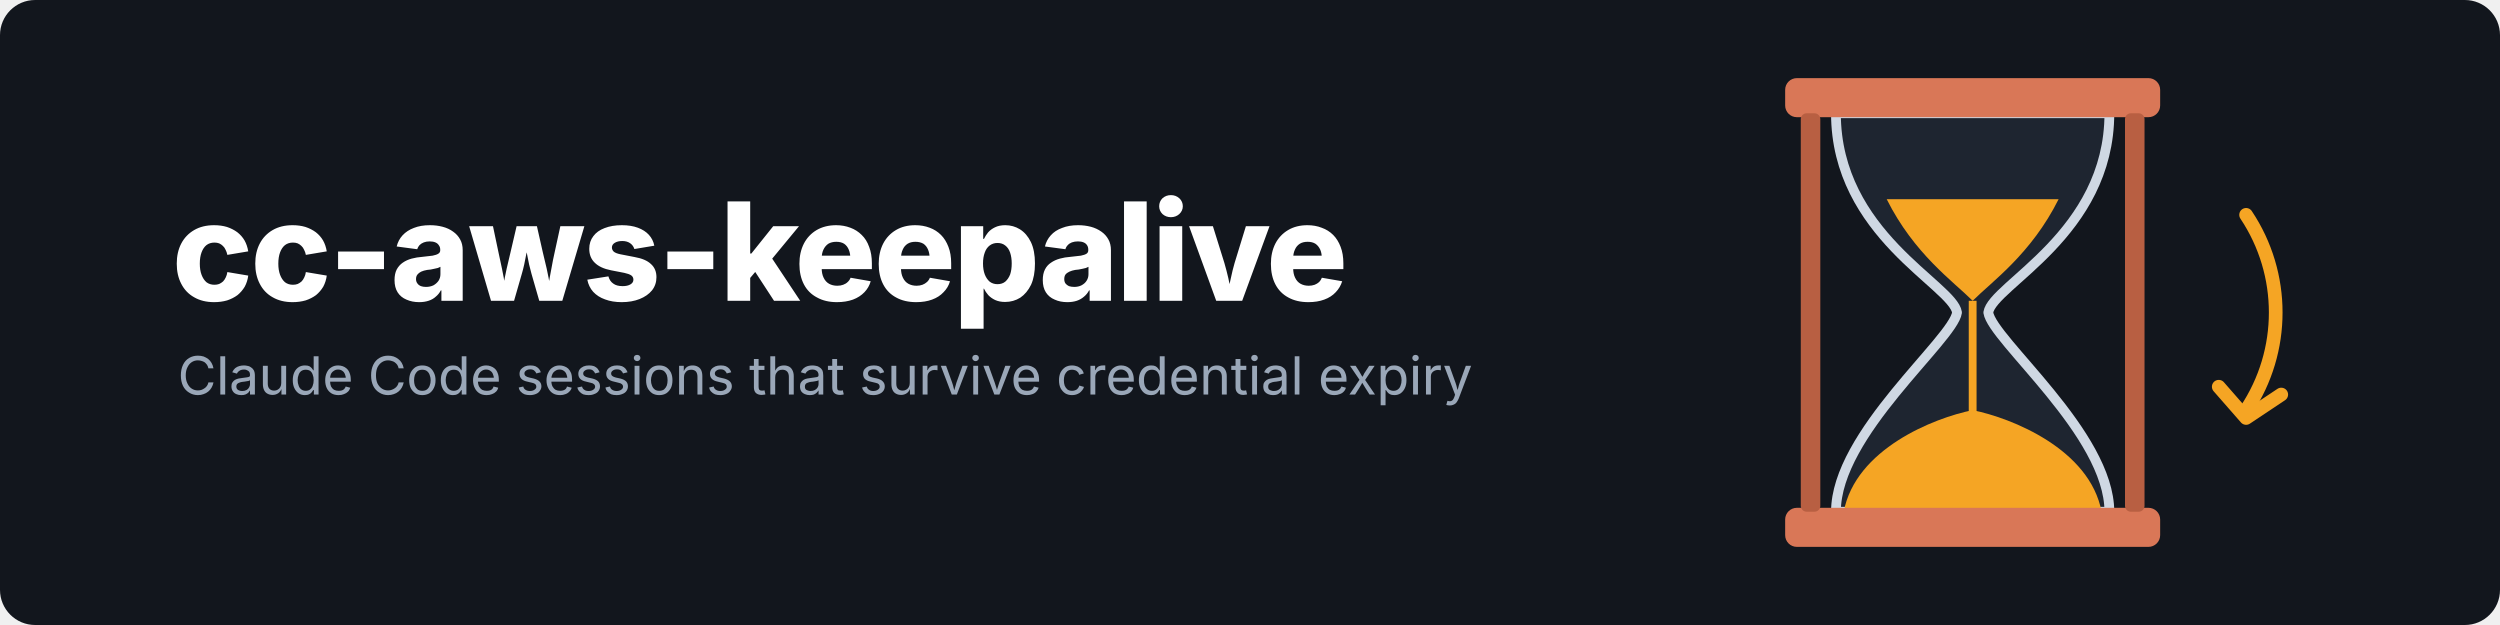
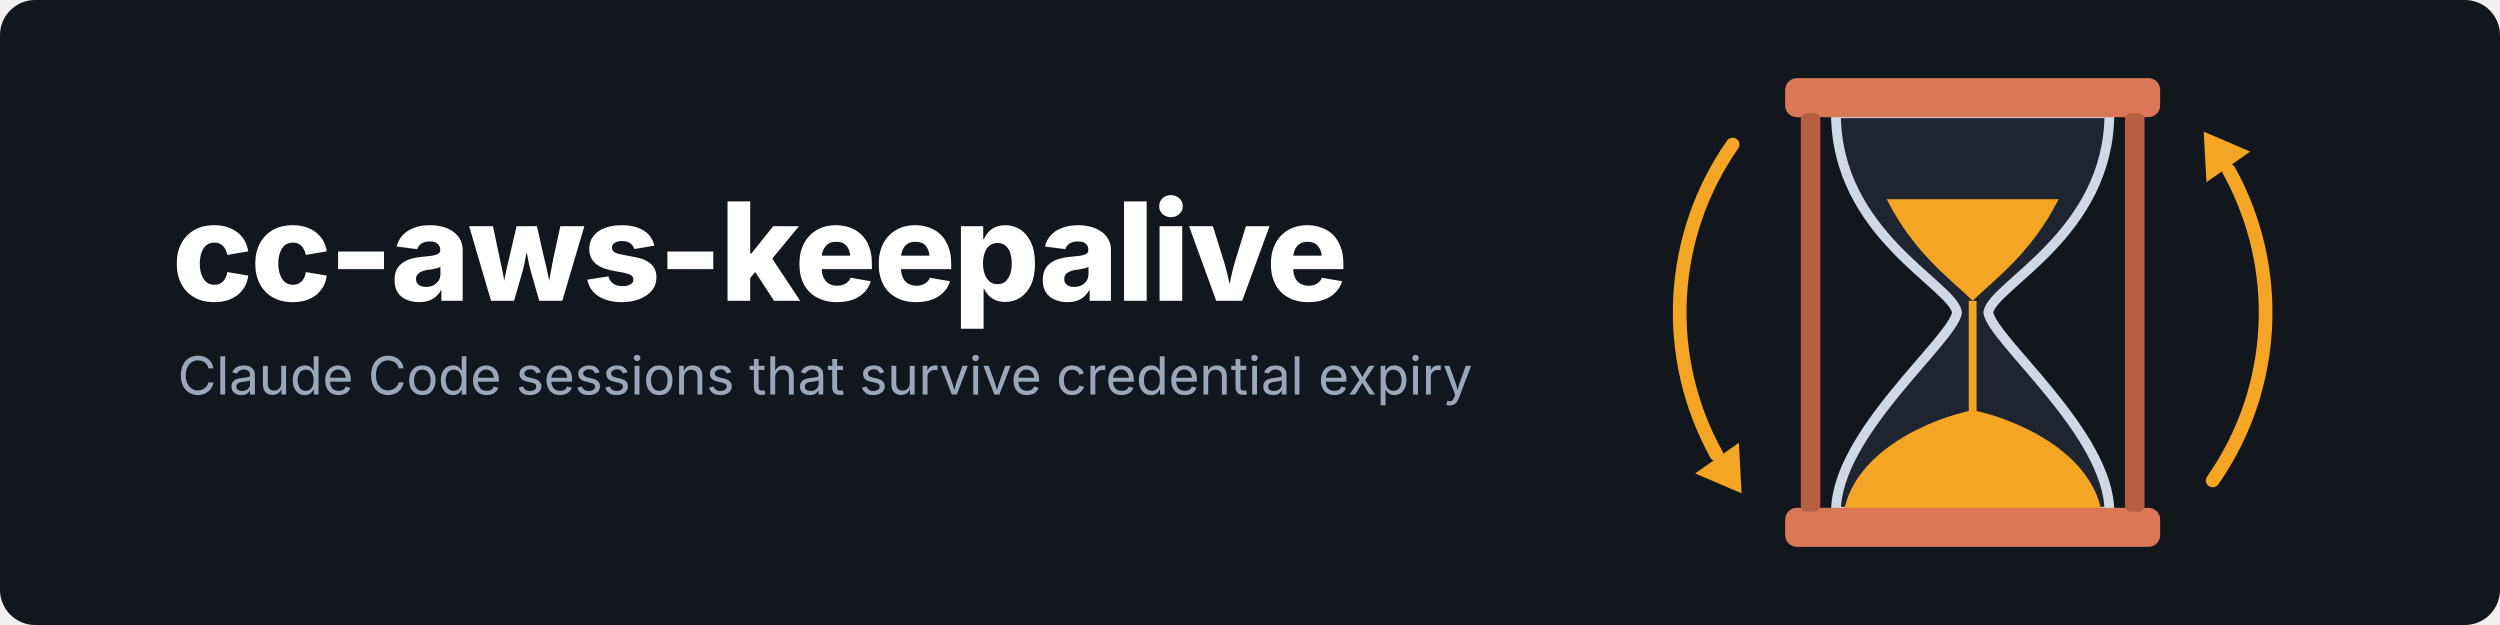
<svg xmlns="http://www.w3.org/2000/svg" viewBox="0 0 1280 320" width="1280" height="320" role="img" aria-label="cc-aws-keepalive">
  <defs>
    <clipPath id="c">
      <rect width="1280" height="320" rx="18" />
    </clipPath>
  </defs>
  <g clip-path="url(#c)">
    <rect width="1280" height="320" fill="#12161d" />
    <path d="M940 58C940 120.0 1000 146.0 1002 160.0C1000 174.0 940 222 940 262H1080C1080 222 1020 174.0 1018 160.0C1020 146.0 1080 120.0 1080 58Z" fill="#1e2530" stroke="#cfd8e3" stroke-width="5" stroke-linejoin="round" />
    <path d="M966 102.0C980 130.0 1000 144.0 1010 154.0C1020 144.0 1040 130.0 1054 102.0Z" fill="#f5a524" />
    <rect x="1008" y="154.0" width="4" height="72.0" fill="#f5a524" />
    <path d="M944 262C950 230 990 214 1010 210C1030 214 1070 230 1076 262Z" fill="#f5a524" />
    <rect x="914" y="40" width="192" height="20" rx="6" fill="#d97757" />
    <rect x="914" y="260" width="192" height="20" rx="6" fill="#d97757" />
    <rect x="922" y="58" width="10" height="204" rx="3" fill="#b85f42" />
    <rect x="1088" y="58" width="10" height="204" rx="3" fill="#b85f42" />
-     <path d="M1150 110A90 90 0 0 1 1150 210" fill="none" stroke="#f5a524" stroke-width="7" stroke-linecap="round" />
-     <path d="M1136 198L1150 214L1168 202" fill="none" stroke="#f5a524" stroke-width="7" stroke-linecap="round" stroke-linejoin="round" />
+     <path d="M1132.9 246.0A150 150 0 0 0 1141.2 87.3" fill="none" stroke="#f5a524" stroke-width="7" stroke-linecap="round" />
+     <path d="M1128.3 67.4L1152.1 77.6L1129.7 93.3Z" fill="#f5a524" />
+     <path d="M887.1 74.0A150 150 0 0 0 878.8 232.7" fill="none" stroke="#f5a524" stroke-width="7" stroke-linecap="round" />
+     <path d="M891.7 252.6L867.9 242.4L890.3 226.7Z" fill="#f5a524" />
    <path fill="#ffffff" d="m109.6 154.7q-5.9 0-10.2-2.5-4.3-2.4-6.6-6.9-2.3-4.4-2.3-10.3 0-5.9 2.3-10.3 2.3-4.4 6.6-6.9 4.3-2.5 10.2-2.5 3.6 0 6.6.9 3 1 5.3 2.7 2.3 1.8 3.7 4.2 1.4 2.5 1.9 5.6l-10.7 1.8q-.3-1.5-.9-2.6-.5-1.2-1.4-2-.8-.8-1.9-1.3-1.1-.4-2.4-.4-2.4 0-4.1 1.3-1.6 1.3-2.5 3.7-.9 2.4-.9 5.8 0 3.3.9 5.7 .9 2.4 2.5 3.8 1.7 1.3 4.1 1.3 1.3 0 2.4-.4 1.1-.5 2-1.3 .8-.8 1.4-2.1 .6-1.2.8-2.7l10.7 1.8q-.4 3.1-1.8 5.7-1.5 2.5-3.7 4.3-2.3 1.7-5.3 2.7-3.1.9-6.7.9zm40.2 0q-5.9 0-10.2-2.5-4.3-2.4-6.6-6.9-2.3-4.4-2.3-10.3 0-5.9 2.3-10.3 2.3-4.4 6.6-6.9 4.3-2.5 10.2-2.5 3.6 0 6.6.9 3 1 5.3 2.7 2.3 1.8 3.7 4.2 1.4 2.5 1.9 5.6l-10.7 1.8q-.3-1.5-.9-2.6-.5-1.2-1.4-2-.8-.8-1.9-1.3-1.1-.4-2.4-.4-2.4 0-4.1 1.3-1.6 1.3-2.5 3.7-.9 2.4-.9 5.8 0 3.3.9 5.7 .9 2.4 2.5 3.8 1.7 1.3 4.1 1.3 1.3 0 2.4-.4 1.1-.5 2-1.3 .8-.8 1.4-2.1 .6-1.2.8-2.7l10.7 1.8q-.4 3.1-1.8 5.7-1.5 2.5-3.7 4.3-2.3 1.7-5.3 2.7-3.1.9-6.7.9zm46.8-25.9v9h-23.5v-9zm18 25.9q-3.6 0-6.5-1.3-2.9-1.2-4.5-3.7-1.6-2.5-1.6-6.3 0-3.2 1.1-5.4 1.2-2.2 3.1-3.5 2-1.4 4.6-2.1 2.6-.7 5.5-.9 3.2-.3 5.2-.6 2-.4 2.9-1 1-.6 1-1.8v-.2q0-1.4-.7-2.3-.6-1-1.8-1.5-1.2-.5-2.9-.5-1.7 0-3 .5-1.3.5-2.2 1.4-.8.9-1.2 2.1l-10.5-1.4q.8-3.3 3-5.7 2.3-2.5 5.8-3.8 3.5-1.4 8.2-1.4 3.5 0 6.5.8 3.1.8 5.4 2.5 2.3 1.6 3.6 4 1.3 2.3 1.3 5.5v25.9h-10.9v-5.3h-.3q-1 1.9-2.6 3.2-1.5 1.4-3.7 2.1-2.1.7-4.8.7zm3.5-7.8q2.1 0 3.8-.8 1.6-.9 2.6-2.3 1-1.5 1-3.4v-3.8q-.5.3-1.3.6-.8.2-1.8.4-1 .2-1.9.4-1 .1-1.8.2-1.8.3-3.1.9-1.2.6-1.9 1.5-.7.9-.7 2.3 0 1.3.7 2.2 .6.9 1.8 1.4 1.1.4 2.6.4zm33.3 7.1-11.2-38.2h12.2l2.8 13.3q.9 3.9 1.8 8.4 1 4.5 1.7 9.9h-1.2q.9-5.3 1.9-9.8 1.1-4.6 2-8.5l3.1-13.3h10.4l3 13.3q.9 3.9 2 8.4 1 4.5 1.9 9.9h-1.2q.8-5.3 1.7-9.8 .8-4.6 1.7-8.5l2.9-13.3h12.3l-11.3 38.2h-11.8l-4-13.9q-.6-2.1-1.2-4.7-.6-2.7-1.1-5.5-.6-2.7-1.1-5h1.9q-.5 2.3-1.1 5-.5 2.8-1.1 5.5-.6 2.7-1.2 4.7l-4 13.9zm66.9.7q-4.8 0-8.5-1.4-3.7-1.3-6.1-3.9-2.3-2.6-3-6.2l10.8-1.7q.7 2.5 2.5 3.7 1.7 1.3 4.8 1.3 2.5 0 4-.9 1.5-.9 1.5-2.4 0-1.4-1.1-2.2-1.2-.8-3.6-1.3l-6.7-1.3q-5.6-1.1-8.4-3.9-2.8-2.7-2.8-7.1 0-3.8 2.1-6.5 2-2.7 5.7-4.1 3.8-1.5 8.9-1.5 4.7 0 8.2 1.3 3.5 1.3 5.6 3.6 2.2 2.4 2.8 5.6l-10.2 1.7q-.6-1.9-2.2-3-1.6-1.1-4-1.1-2.3 0-3.8.9-1.5.9-1.5 2.4 0 1.2.9 2.1 1 .9 3.5 1.4l7.2 1.4q5.7 1 8.4 3.6 2.8 2.5 2.8 6.7 0 3.9-2.3 6.8-2.3 2.8-6.3 4.4-4 1.6-9.2 1.6zm46.9-25.9v9h-23.5v-9zm17.8 14.8v-13.8h1.7l11.2-14h13.2l-16.1 19.5h-3zm-10.5 10.4v-50.9h11.6v50.9zm23.8 0-10.5-16.1 7.7-8.3 16.2 24.4zm32.2.7q-5.9 0-10.2-2.4-4.4-2.3-6.7-6.7-2.3-4.4-2.3-10.5 0-5.9 2.3-10.4 2.3-4.4 6.5-6.9 4.3-2.5 10-2.5 3.9 0 7.3 1.3 3.3 1.2 5.8 3.7 2.5 2.4 3.8 6.1 1.4 3.6 1.4 8.4v3h-32.8v-6.9h27.3l-5.5 1.7q0-2.8-.8-4.7-.8-2-2.4-3.1-1.6-1-4-1-2.4 0-4.1 1-1.6 1.1-2.5 3-.9 1.9-.9 4.5v4.9q0 3 1 5 1 2.1 2.8 3.1 1.8 1 4.2 1 1.7 0 3-.5 1.4-.5 2.3-1.4 1-.9 1.5-2.2l10.3 1.8q-.9 3.2-3.2 5.6-2.4 2.5-5.9 3.8-3.6 1.3-8.2 1.3zm40.6 0q-6 0-10.3-2.4-4.3-2.3-6.6-6.7-2.3-4.4-2.3-10.5 0-5.9 2.3-10.4 2.3-4.4 6.5-6.9 4.2-2.5 9.9-2.5 4 0 7.4 1.3 3.3 1.2 5.8 3.7 2.4 2.4 3.8 6.1 1.4 3.6 1.4 8.4v3h-32.9v-6.9h27.3l-5.4 1.7q0-2.8-.8-4.7-.8-2-2.4-3.1-1.7-1-4.1-1-2.4 0-4 1-1.7 1.1-2.5 3-.9 1.9-.9 4.5v4.9q0 3 1 5 1 2.1 2.8 3.1 1.8 1 4.2 1 1.6 0 3-.5 1.3-.5 2.3-1.4 1-.9 1.5-2.2l10.3 1.8q-.9 3.2-3.3 5.6-2.3 2.5-5.9 3.8-3.5 1.3-8.1 1.3zm22.9 13.6v-52.5h11.4v6.5h.4q.8-1.7 2.1-3.3 1.4-1.6 3.5-2.6 2.2-1.1 5.3-1.1 4.1 0 7.5 2.1 3.5 2.2 5.6 6.5 2.1 4.4 2.1 11 0 6.5-2 10.9-2.1 4.3-5.5 6.6-3.5 2.2-7.8 2.2-2.9 0-5.1-1-2.1-1-3.5-2.5-1.4-1.6-2.2-3.3h-.2v20.5zm18.7-22.8q2.4 0 4-1.3 1.6-1.4 2.5-3.7 .8-2.4.8-5.6 0-3.1-.8-5.5-.8-2.4-2.5-3.7-1.6-1.3-4-1.3-2.3 0-4 1.3-1.7 1.3-2.5 3.6-.9 2.4-.9 5.6 0 3.2.9 5.6 .9 2.3 2.5 3.7 1.7 1.3 4 1.3zm35.8 9.2q-3.7 0-6.5-1.3-2.9-1.2-4.5-3.7-1.6-2.5-1.6-6.3 0-3.2 1.1-5.4 1.1-2.2 3.1-3.5 2-1.4 4.6-2.1 2.5-.7 5.4-.9 3.3-.3 5.3-.6 2-.4 2.9-1 .9-.6.9-1.8v-.2q0-1.4-.6-2.3-.6-1-1.8-1.5-1.2-.5-2.9-.5-1.7 0-3.1.5-1.3.5-2.1 1.4-.9.9-1.2 2.1l-10.5-1.4q.8-3.3 3-5.7 2.2-2.5 5.8-3.8 3.5-1.4 8.2-1.4 3.4 0 6.5.8 3 .8 5.4 2.5 2.3 1.6 3.6 4 1.3 2.3 1.3 5.5v25.9h-10.9v-5.3h-.3q-1 1.9-2.6 3.2-1.6 1.4-3.7 2.1-2.1.7-4.8.7zm3.5-7.8q2.1 0 3.7-.8 1.7-.9 2.6-2.3 1-1.5 1-3.4v-3.8q-.5.3-1.3.6-.8.2-1.7.4-1 .2-2 .4-.9.1-1.8.2-1.7.3-3 .9-1.3.6-2 1.5-.6.9-.6 2.3 0 1.3.6 2.2 .7.9 1.8 1.4 1.2.4 2.7.4zm37.1-43.8v50.9h-11.6v-50.9zm6.6 50.9v-38.2h11.6v38.2zm5.8-42.8q-2.5 0-4.3-1.6-1.7-1.7-1.7-4 0-2.4 1.7-4.1 1.8-1.6 4.3-1.6 2.5 0 4.3 1.6 1.8 1.7 1.8 4.1 0 2.3-1.8 4-1.8 1.6-4.3 1.6zm23.2 42.8-13.9-38.2h12.2l5.9 18.9q1.1 3.8 2 7.7 .8 3.9 1.7 8.2h-2.1q.8-4.3 1.7-8.2 .8-3.9 1.9-7.7l5.8-18.9h12.1l-14 38.2zm47.2.7q-6 0-10.3-2.4-4.3-2.3-6.6-6.7-2.3-4.4-2.3-10.5 0-5.9 2.3-10.4 2.3-4.4 6.5-6.9 4.2-2.5 9.9-2.5 4 0 7.3 1.3 3.4 1.2 5.9 3.7 2.4 2.4 3.8 6.1 1.4 3.6 1.4 8.4v3h-32.9v-6.9h27.3l-5.4 1.7q0-2.8-.8-4.7-.9-2-2.5-3.1-1.6-1-4-1-2.4 0-4 1-1.7 1.1-2.5 3-.9 1.9-.9 4.5v4.9q0 3 1 5 1 2.1 2.8 3.1 1.8 1 4.2 1 1.6 0 3-.5 1.3-.5 2.3-1.4 .9-.9 1.4-2.2l10.4 1.8q-1 3.2-3.3 5.6-2.3 2.5-5.9 3.8-3.5 1.3-8.1 1.3z" />
    <path fill="#9aa7b8" d="m101.3 202.3q-2.5 0-4.5-1.3-2-1.2-3.1-3.4-1.1-2.3-1.1-5.4 0-3.1 1.1-5.4 1.1-2.3 3.1-3.5 2-1.2 4.5-1.2 1.5 0 2.9.4 1.3.5 2.4 1.3 1 .8 1.7 2 .7 1.2 1 2.8h-2.6q-.2-1-.7-1.8-.5-.7-1.2-1.3-.8-.5-1.6-.7-.9-.3-1.9-.3-1.7 0-3.1.9-1.4.9-2.2 2.6-.9 1.7-.9 4.2 0 2.5.9 4.2 .8 1.7 2.2 2.6 1.4.9 3.1.9 1 0 1.9-.3 .8-.3 1.5-.8 .8-.5 1.3-1.3 .5-.7.7-1.7h2.6q-.3 1.5-1 2.7-.7 1.2-1.7 2-1.1.9-2.4 1.3-1.3.5-2.9.5zm14-19.9v19.6h-2.5v-19.6zm8.2 19.9q-1.4 0-2.5-.5-1.2-.5-1.8-1.5-.7-1-.7-2.5 0-1.3.5-2 .5-.8 1.3-1.3 .9-.5 1.9-.7 1-.2 2-.3 1.3-.2 2.2-.3 .8-.1 1.2-.3 .4-.2.4-.8v-.1q0-.9-.3-1.5-.4-.6-1.1-.9-.6-.4-1.6-.4-1.1 0-1.8.3-.8.4-1.2.8-.5.5-.7 1l-2.4-.7q.6-1.3 1.5-2.1 1-.8 2.2-1.1 1.1-.3 2.3-.3 .8 0 1.7.2 1 .1 1.8.7 .9.5 1.5 1.5 .6 1.1.6 2.8v9.7h-2.5v-2h-.1q-.3.5-.8 1.1-.6.5-1.5.9-.8.3-2.1.3zm.5-2.1q1.3 0 2.2-.5 .9-.5 1.3-1.3 .5-.8.5-1.7v-2q-.2.1-.6.3-.5.1-1.1.2-.6.1-1.2.2-.6.1-.9.1-.9.1-1.6.4-.7.2-1.2.7-.4.5-.4 1.3 0 .8.4 1.3 .4.5 1 .7 .7.3 1.6.3zm15.6 2q-1.5 0-2.6-.6-1.2-.6-1.8-1.9-.6-1.2-.6-3.1v-9.3h2.5v9.1q0 1.7.8 2.6 .9 1 2.5 1 1 0 1.8-.5 .8-.4 1.3-1.3 .5-.9.5-2.1v-8.8h2.5v14.7h-2.4l0-3.6h.3q-.7 2.1-1.9 2.9-1.3.9-2.9.9zm16.5.1q-1.8 0-3.2-.9-1.4-1-2.2-2.7-.8-1.7-.8-4 0-2.4.8-4.1 .8-1.7 2.2-2.6 1.4-.9 3.2-.9 1.5 0 2.3.4 .8.5 1.3 1.1 .5.6.7 1h.2v-7.2h2.5v19.6h-2.4v-2.3h-.3q-.2.4-.7 1-.5.7-1.3 1.1-.9.5-2.3.5zm.4-2.2q1.4 0 2.3-.7 .9-.7 1.3-1.9 .5-1.2.5-2.9 0-1.6-.5-2.8-.4-1.2-1.3-1.9-.9-.6-2.3-.6-1.3 0-2.3.7-.9.7-1.3 1.9-.5 1.2-.5 2.7 0 1.6.5 2.8 .4 1.3 1.4 2 .9.7 2.2.7zm16.9 2.2q-2.2 0-3.7-.9-1.6-1-2.4-2.7-.8-1.7-.8-4 0-2.2.8-3.9 .8-1.8 2.3-2.7 1.5-1 3.5-1 1.2 0 2.4.4 1.1.4 2 1.2 1 .9 1.5 2.3 .6 1.4.6 3.5v.9h-11.5v-2h10.1l-1.1.7q0-1.4-.5-2.5-.4-1.1-1.3-1.7-.9-.7-2.2-.7-1.3 0-2.2.7-1 .6-1.5 1.7-.4 1-.4 2.2v1.3q0 1.6.5 2.8 .6 1.1 1.6 1.7 1 .5 2.3.5 .9 0 1.6-.2 .7-.2 1.2-.7 .5-.5.8-1.3l2.3.6q-.3 1.2-1.1 2-.9.9-2.1 1.3-1.2.5-2.7.5zm25.3 0q-2.5 0-4.5-1.3-2-1.2-3.1-3.4-1.1-2.3-1.1-5.4 0-3.1 1.1-5.4 1.1-2.3 3.1-3.5 2-1.2 4.5-1.2 1.5 0 2.8.4 1.4.5 2.4 1.3 1.1.8 1.8 2 .7 1.2 1 2.8h-2.6q-.2-1-.7-1.8-.5-.7-1.3-1.3-.7-.5-1.6-.7-.8-.3-1.8-.3-1.7 0-3.1.9-1.4.9-2.3 2.6-.8 1.7-.8 4.2 0 2.5.8 4.2 .9 1.7 2.3 2.6 1.4.9 3.1.9 1 0 1.8-.3 .9-.3 1.6-.8 .8-.5 1.3-1.3 .5-.7.7-1.7h2.6q-.3 1.5-1 2.7-.7 1.2-1.7 2-1.1.9-2.4 1.3-1.4.5-2.9.5zm17.5 0q-2 0-3.5-.9-1.5-1-2.4-2.7-.8-1.7-.8-4 0-2.3.8-4 .9-1.7 2.4-2.7 1.5-.9 3.5-.9 2 0 3.6.9 1.5 1 2.3 2.7 .9 1.7.9 4 0 2.3-.9 4-.8 1.7-2.3 2.7-1.6.9-3.6.9zm0-2.2q1.5 0 2.4-.7 1-.8 1.4-2 .5-1.2.5-2.7 0-1.4-.5-2.7-.4-1.2-1.4-2-.9-.7-2.4-.7-1.4 0-2.4.7-.9.8-1.4 2-.4 1.3-.4 2.7 0 1.5.4 2.7 .5 1.2 1.4 2 1 .7 2.4.7zm15.7 2.2q-1.8 0-3.2-.9-1.4-1-2.2-2.7-.8-1.7-.8-4 0-2.4.8-4.1 .8-1.7 2.2-2.6 1.4-.9 3.2-.9 1.4 0 2.3.4 .8.5 1.3 1.1 .4.6.7 1h.2v-7.2h2.4v19.6h-2.4v-2.3h-.2q-.3.4-.7 1-.5.7-1.3 1.1-.9.5-2.3.5zm.4-2.2q1.3 0 2.3-.7 .9-.7 1.3-1.9 .5-1.2.5-2.9 0-1.6-.5-2.8-.4-1.2-1.3-1.9-.9-.6-2.3-.6-1.3 0-2.3.7-.9.7-1.3 1.9-.5 1.2-.5 2.7 0 1.6.5 2.8 .4 1.3 1.4 2 .9.7 2.2.7zm16.9 2.2q-2.2 0-3.7-.9-1.6-1-2.4-2.7-.9-1.7-.9-4 0-2.2.9-3.9 .8-1.8 2.3-2.7 1.5-1 3.5-1 1.2 0 2.3.4 1.2.4 2.1 1.2 1 .9 1.5 2.3 .6 1.4.6 3.5v.9h-11.5v-2h10.1l-1.1.7q0-1.4-.5-2.5-.4-1.1-1.3-1.7-.9-.7-2.2-.7-1.3 0-2.2.7-1 .6-1.5 1.7-.5 1-.5 2.2v1.3q0 1.6.6 2.8 .6 1.1 1.6 1.7 1 .5 2.3.5 .9 0 1.6-.2 .7-.2 1.2-.7 .5-.5.7-1.3l2.4.6q-.3 1.2-1.1 2-.9.9-2.1 1.3-1.2.5-2.7.5zm22.1 0q-1.5 0-2.7-.4-1.2-.5-2-1.4-.8-.8-1-2.1l2.3-.5q.3 1.2 1.2 1.7 .9.6 2.2.6 1.5 0 2.4-.7 .9-.6.9-1.5 0-.8-.5-1.3-.6-.5-1.6-.7l-2.5-.6q-2-.4-3-1.4-1-1-1-2.6 0-1.3.7-2.3 .8-.9 2-1.5 1.2-.5 2.8-.5 1.6 0 2.6.4 1.1.5 1.8 1.3 .7.8 1 1.8l-2.3.6q-.3-.8-1-1.4-.7-.7-2.1-.7-1.3 0-2.1.6-.9.6-.9 1.5 0 .8.6 1.3 .6.5 1.9.8l2.2.5q2 .5 3 1.5 1 1 1 2.5 0 1.3-.8 2.3-.7 1.1-2 1.6-1.4.6-3.1.6zm15.5 0q-2.2 0-3.7-.9-1.6-1-2.4-2.7-.9-1.7-.9-4 0-2.2.9-3.9 .8-1.8 2.3-2.7 1.5-1 3.5-1 1.2 0 2.3.4 1.2.4 2.1 1.2 .9.9 1.5 2.3 .5 1.4.5 3.5v.9h-11.5v-2h10.2l-1.1.7q0-1.4-.5-2.5-.4-1.1-1.3-1.7-.9-.7-2.2-.7-1.3 0-2.2.7-1 .6-1.5 1.7-.5 1-.5 2.2v1.3q0 1.6.6 2.8 .6 1.1 1.6 1.7 1 .5 2.3.5 .8 0 1.5-.2 .7-.2 1.3-.7 .5-.5.7-1.3l2.4.6q-.3 1.2-1.2 2-.8.9-2 1.3-1.2.5-2.7.5zm14.6 0q-1.6 0-2.8-.4-1.1-.5-1.9-1.4-.8-.8-1.1-2.1l2.4-.5q.3 1.2 1.2 1.7 .8.6 2.2.6 1.5 0 2.4-.7 .9-.6.9-1.5 0-.8-.6-1.3-.5-.5-1.6-.7l-2.4-.6q-2-.4-3-1.4-1-1-1-2.6 0-1.3.7-2.3 .7-.9 2-1.5 1.2-.5 2.8-.5 1.5 0 2.6.4 1.1.5 1.8 1.3 .6.8 1 1.8l-2.3.6q-.3-.8-1-1.4-.7-.7-2.1-.7-1.3 0-2.1.6-.9.6-.9 1.5 0 .8.6 1.3 .6.5 1.8.8l2.3.5q2 .5 3 1.5 .9 1 .9 2.5 0 1.3-.7 2.3-.7 1.1-2.1 1.6-1.3.6-3 .6zm14.3 0q-1.6 0-2.7-.4-1.2-.5-2-1.4-.8-.8-1-2.1l2.3-.5q.3 1.2 1.2 1.7 .9.6 2.2.6 1.5 0 2.4-.7 .9-.6.9-1.5 0-.8-.6-1.3-.5-.5-1.6-.7l-2.4-.6q-2-.4-3-1.4-1-1-1-2.6 0-1.3.7-2.3 .7-.9 2-1.5 1.2-.5 2.8-.5 1.5 0 2.6.4 1.1.5 1.8 1.3 .6.8 1 1.8l-2.3.6q-.3-.8-1-1.4-.7-.7-2.1-.7-1.3 0-2.1.6-.9.6-.9 1.5 0 .8.6 1.3 .6.5 1.8.8l2.3.5q2 .5 3 1.5 .9 1 .9 2.5 0 1.3-.7 2.3-.7 1.1-2.1 1.6-1.3.6-3 .6zm9.2-.3v-14.7h2.5v14.7zm1.3-17.1q-.7 0-1.2-.5-.5-.5-.5-1.1 0-.7.5-1.2 .5-.4 1.2-.4 .7 0 1.2.4 .5.5.5 1.2 0 .6-.5 1.1-.5.5-1.2.5zm11.3 17.4q-2 0-3.5-.9-1.5-1-2.4-2.7-.8-1.7-.8-4 0-2.3.8-4 .9-1.7 2.4-2.7 1.5-.9 3.5-.9 2.1 0 3.6.9 1.5 1 2.4 2.7 .8 1.7.8 4 0 2.3-.8 4-.9 1.7-2.4 2.7-1.5.9-3.6.9zm0-2.2q1.5 0 2.5-.7 .9-.8 1.4-2 .4-1.2.4-2.7 0-1.4-.4-2.7-.5-1.2-1.4-2-1-.7-2.5-.7-1.4 0-2.3.7-1 .8-1.4 2-.5 1.3-.5 2.7 0 1.5.5 2.7 .4 1.2 1.4 2 .9.7 2.3.7zm12.7-6.9v8.8h-2.5v-14.7h2.4l0 3.5h-.3q.7-2 1.9-2.9 1.2-.8 2.9-.8 1.5 0 2.6.6 1.2.6 1.8 1.8 .6 1.3.6 3.1v9.4h-2.5v-9.1q0-1.7-.8-2.7-.9-.9-2.4-.9-1.1 0-1.9.4-.8.5-1.3 1.4-.5.8-.5 2.1zm18.6 9.1q-1.5 0-2.7-.4-1.2-.5-2-1.4-.8-.8-1-2.1l2.3-.5q.3 1.2 1.2 1.7 .9.6 2.2.6 1.5 0 2.4-.7 .9-.6.9-1.5 0-.8-.5-1.3-.6-.5-1.7-.7l-2.4-.6q-2-.4-3-1.4-1-1-1-2.6 0-1.3.7-2.3 .7-.9 2-1.5 1.2-.5 2.8-.5 1.6 0 2.6.4 1.1.5 1.8 1.3 .7.8 1 1.8l-2.3.6q-.3-.8-1-1.4-.7-.7-2.1-.7-1.3 0-2.1.6-.9.6-.9 1.5 0 .8.6 1.3 .6.5 1.9.8l2.2.5q2 .5 3 1.5 1 1 1 2.5 0 1.3-.8 2.3-.7 1.1-2 1.6-1.4.6-3.1.6zm22.6-15v2.1h-7.6v-2.1zm-5.4-3.5h2.4v14.3q0 1 .4 1.5 .4.4 1.3.4 .3 0 .6 0 .4-.1.7-.2l.5 2.1q-.4.2-.9.2-.5.1-1 .1-1.9 0-3-1-1-1-1-2.9zm10.9 9.4v8.8h-2.5v-19.6h2.5v8.4h-.4q.7-2 1.9-2.9 1.3-.8 3-.8 1.4 0 2.6.6 1.1.6 1.7 1.8 .7 1.3.7 3.1v9.4h-2.5v-9.1q0-1.7-.9-2.7-.9-.9-2.4-.9-1.1 0-1.9.4-.8.5-1.3 1.4-.5.8-.5 2.1zm17.7 9.1q-1.4 0-2.5-.5-1.2-.5-1.9-1.5-.6-1-.6-2.5 0-1.3.5-2 .5-.8 1.3-1.3 .8-.5 1.9-.7 1-.2 2-.3 1.3-.2 2.1-.3 .9-.1 1.3-.3 .4-.2.4-.8v-.1q0-.9-.4-1.5-.3-.6-1-.9-.7-.4-1.7-.4-1 0-1.7.3-.8.4-1.2.8-.5.5-.7 1l-2.4-.7q.6-1.3 1.5-2.1 1-.8 2.1-1.1 1.2-.3 2.4-.3 .7 0 1.7.2 1 .1 1.8.7 .9.5 1.5 1.5 .5 1.1.5 2.8v9.7h-2.4v-2h-.1q-.3.5-.9 1.1-.5.5-1.4.9-.9.3-2.1.3zm.4-2.1q1.3 0 2.2-.5 .9-.5 1.4-1.3 .5-.8.5-1.7v-2q-.2.1-.7.3-.4.1-1 .2-.7.1-1.2.2-.6.1-1 .1-.8.1-1.5.4-.8.2-1.2.7-.4.5-.4 1.3 0 .8.3 1.3 .4.5 1.1.7 .7.3 1.5.3zm16.6-12.9v2.1h-7.7v-2.1zm-5.5-3.5h2.5v14.3q0 1 .3 1.5 .4.4 1.4.4 .2 0 .5 0 .4-.1.7-.2l.5 2.1q-.4.2-.9.2-.5.1-.9.1-2 0-3.1-1-1-1-1-2.9zm21 18.5q-1.5 0-2.7-.4-1.2-.5-1.9-1.4-.8-.8-1.1-2.1l2.4-.5q.3 1.2 1.2 1.7 .8.6 2.1.6 1.5 0 2.4-.7 .9-.6.9-1.5 0-.8-.5-1.3-.5-.5-1.6-.7l-2.5-.6q-2-.4-3-1.4-.9-1-.9-2.6 0-1.3.7-2.3 .7-.9 1.9-1.5 1.3-.5 2.9-.5 1.5 0 2.6.4 1.1.5 1.7 1.3 .7.8 1 1.8l-2.2.6q-.3-.8-1-1.4-.7-.7-2.1-.7-1.3 0-2.2.6-.8.6-.8 1.5 0 .8.5 1.3 .6.5 1.9.8l2.3.5q2 .5 2.9 1.5 1 1 1 2.5 0 1.3-.7 2.3-.8 1.1-2.1 1.6-1.3.6-3.1.6zm14.3-.1q-1.5 0-2.6-.6-1.2-.6-1.8-1.9-.6-1.2-.6-3.1v-9.3h2.5v9.1q0 1.7.8 2.6 .9 1 2.5 1 1 0 1.8-.5 .8-.4 1.3-1.3 .5-.9.5-2.1v-8.8h2.5v14.7h-2.4l0-3.6h.3q-.7 2.1-1.9 2.9-1.3.9-2.9.9zm11-.2v-14.7h2.4v2.2h.2q.4-1.1 1.4-1.8 1-.6 2.4-.6 .2 0 .6 0 .4 0 .6 0v2.5q-.1-.1-.6-.1-.4-.1-.9-.1-1 0-1.9.5-.8.4-1.3 1.2-.4.7-.4 1.7v9.2zm14.9 0-5.6-14.7h2.7l3.1 8.6q.5 1.4.8 2.8 .4 1.3.7 2.6h-.8q.4-1.3.7-2.6 .4-1.4.8-2.8l3.1-8.6h2.7l-5.6 14.7zm11 0v-14.7h2.5v14.7zm1.2-17.1q-.7 0-1.2-.5-.5-.5-.5-1.1 0-.7.5-1.2 .5-.4 1.2-.4 .7 0 1.2.4 .5.5.5 1.2 0 .6-.5 1.1-.5.5-1.2.5zm9.6 17.1-5.6-14.7h2.7l3.1 8.6q.5 1.4.9 2.8 .3 1.3.7 2.6h-.9q.4-1.3.7-2.6 .4-1.4.9-2.8l3.1-8.6h2.7l-5.7 14.7zm16.7.3q-2.1 0-3.7-.9-1.5-1-2.4-2.7-.8-1.7-.8-4 0-2.2.8-3.9 .8-1.8 2.3-2.7 1.5-1 3.5-1 1.2 0 2.4.4 1.1.4 2.1 1.2 .9.9 1.4 2.3 .6 1.4.6 3.5v.9h-11.5v-2h10.2l-1.2.7q0-1.4-.4-2.5-.5-1.1-1.4-1.7-.8-.7-2.2-.7-1.3 0-2.2.7-.9.6-1.4 1.7-.5 1-.5 2.2v1.3q0 1.6.5 2.8 .6 1.1 1.6 1.7 1 .5 2.3.5 .9 0 1.6-.2 .7-.2 1.2-.7 .5-.5.8-1.3l2.4.6q-.4 1.2-1.2 2-.8.9-2 1.3-1.3.5-2.8.5zm23.1 0q-2 0-3.5-.9-1.5-1-2.4-2.7-.8-1.7-.8-4 0-2.3.8-4 .9-1.7 2.4-2.7 1.5-.9 3.5-.9 1.1 0 2 .3 1 .2 1.8.8 .8.5 1.4 1.3 .5.7.8 1.7l-2.4.7q-.1-.6-.4-1.1-.4-.5-.8-.8-.5-.4-1.1-.5-.6-.2-1.3-.2-1.4 0-2.4.7-.9.8-1.4 2-.4 1.3-.4 2.7 0 1.5.4 2.7 .5 1.2 1.4 2 1 .7 2.4.7 .7 0 1.3-.2 .7-.2 1.1-.5 .5-.4.8-.9 .4-.5.5-1.1l2.4.7q-.3 1-.9 1.7-.6.8-1.4 1.4-.8.5-1.7.8-1 .3-2.1.3zm9.4-.3v-14.7h2.4v2.2h.2q.4-1.1 1.4-1.8 1.1-.6 2.4-.6 .2 0 .6 0 .4 0 .6 0v2.5q-.1-.1-.6-.1-.4-.1-.9-.1-1 0-1.8.5-.9.4-1.3 1.2-.5.7-.5 1.7v9.2zm16 .3q-2.1 0-3.7-.9-1.6-1-2.4-2.7-.8-1.7-.8-4 0-2.2.8-3.9 .8-1.8 2.3-2.7 1.5-1 3.5-1 1.2 0 2.4.4 1.1.4 2 1.2 1 .9 1.5 2.3 .6 1.4.6 3.5v.9h-11.5v-2h10.2l-1.2.7q0-1.4-.4-2.5-.5-1.1-1.4-1.7-.9-.7-2.2-.7-1.3 0-2.2.7-.9.6-1.4 1.7-.5 1-.5 2.2v1.3q0 1.6.5 2.8 .6 1.1 1.6 1.7 1 .5 2.3.5 .9 0 1.6-.2 .7-.2 1.2-.7 .5-.5.8-1.3l2.3.6q-.3 1.2-1.1 2-.8.9-2.1 1.3-1.2.5-2.7.5zm15.1 0q-1.9 0-3.3-.9-1.4-1-2.2-2.7-.8-1.7-.8-4 0-2.4.8-4.1 .8-1.7 2.2-2.6 1.4-.9 3.3-.9 1.4 0 2.2.4 .9.5 1.3 1.1 .5.6.7 1h.2v-7.2h2.5v19.6h-2.4v-2.3h-.3q-.2.4-.7 1-.4.7-1.3 1.1-.8.5-2.2.5zm.4-2.2q1.3 0 2.2-.7 .9-.7 1.4-1.9 .4-1.2.4-2.9 0-1.6-.4-2.8-.5-1.2-1.4-1.9-.9-.6-2.2-.6-1.4 0-2.3.7-.9.7-1.4 1.9-.4 1.2-.4 2.7 0 1.6.4 2.8 .5 1.3 1.4 2 .9.7 2.3.7zm16.8 2.2q-2.1 0-3.7-.9-1.5-1-2.4-2.7-.8-1.7-.8-4 0-2.2.8-3.9 .8-1.8 2.3-2.7 1.5-1 3.6-1 1.1 0 2.3.4 1.1.4 2.1 1.2 .9.9 1.5 2.3 .5 1.4.5 3.5v.9h-11.5v-2h10.2l-1.2.7q0-1.4-.4-2.5-.5-1.1-1.3-1.7-.9-.7-2.2-.7-1.4 0-2.3.7-.9.6-1.4 1.7-.5 1-.5 2.2v1.3q0 1.6.6 2.8 .5 1.1 1.5 1.7 1 .5 2.3.5 .9 0 1.6-.2 .7-.2 1.2-.7 .5-.5.8-1.3l2.4.6q-.4 1.2-1.2 2-.8.9-2 1.3-1.2.5-2.8.5zm12-9.1v8.8h-2.4v-14.7h2.3l.1 3.5h-.4q.7-2 1.9-2.9 1.3-.8 3-.8 1.5 0 2.6.6 1.1.6 1.7 1.8 .7 1.3.7 3.1v9.4h-2.5v-9.1q0-1.7-.9-2.7-.9-.9-2.4-.9-1 0-1.9.4-.8.5-1.3 1.4-.5.8-.5 2.1zm19.5-5.9v2.1h-7.7v-2.1zm-5.5-3.5h2.5v14.3q0 1 .4 1.5 .4.4 1.3.4 .2 0 .6 0 .3-.1.6-.2l.5 2.1q-.4.2-.9.2-.5.1-.9.1-2 0-3-1-1.1-1-1.1-2.9zm8.5 18.2v-14.7h2.5v14.7zm1.2-17.1q-.7 0-1.2-.5-.5-.5-.5-1.1 0-.7.5-1.2 .5-.4 1.2-.4 .7 0 1.2.4 .5.5.5 1.2 0 .6-.5 1.1-.5.5-1.2.5zm9.5 17.4q-1.4 0-2.5-.5-1.2-.5-1.9-1.5-.6-1-.6-2.5 0-1.3.5-2 .5-.8 1.3-1.3 .8-.5 1.9-.7 1-.2 2-.3 1.3-.2 2.1-.3 .9-.1 1.3-.3 .4-.2.4-.8v-.1q0-.9-.4-1.5-.3-.6-1-.9-.7-.4-1.7-.4-1 0-1.7.3-.8.4-1.2.8-.5.5-.7 1l-2.4-.7q.6-1.3 1.5-2.1 1-.8 2.1-1.1 1.2-.3 2.4-.3 .7 0 1.7.2 1 .1 1.8.7 .9.5 1.5 1.5 .5 1.1.5 2.8v9.7h-2.4v-2h-.1q-.3.5-.9 1.1-.5.5-1.4.9-.9.3-2.1.3zm.4-2.1q1.3 0 2.2-.5 .9-.5 1.4-1.3 .5-.8.5-1.7v-2q-.2.1-.7.3-.4.1-1 .2-.7.1-1.2.2-.6.1-1 .1-.8.1-1.5.4-.8.2-1.2.7-.4.5-.4 1.3 0 .8.3 1.3 .4.5 1.1.7 .7.3 1.5.3zm13.1-17.8v19.6h-2.4v-19.6zm17.9 19.9q-2.1 0-3.7-.9-1.6-1-2.4-2.7-.8-1.7-.8-4 0-2.2.8-3.9 .8-1.8 2.3-2.7 1.5-1 3.5-1 1.2 0 2.4.4 1.1.4 2 1.2 1 .9 1.5 2.3 .6 1.4.6 3.5v.9h-11.5v-2h10.2l-1.2.7q0-1.4-.4-2.5-.5-1.1-1.4-1.7-.9-.7-2.2-.7-1.3 0-2.2.7-.9.6-1.4 1.7-.5 1-.5 2.2v1.3q0 1.6.5 2.8 .6 1.1 1.6 1.7 1 .5 2.3.5 .9 0 1.6-.2 .7-.2 1.2-.7 .5-.5.8-1.3l2.3.6q-.3 1.2-1.1 2-.8.9-2.1 1.3-1.2.5-2.7.5zm7.7-.3 5.8-8.5 0 1.9-5.5-8.1h2.9l1.8 2.8q.7 1.1 1.2 2.1 .5.9 1.1 1.8h-1.3q.6-.9 1.1-1.8 .4-1 1.2-2.1l1.8-2.8h2.8l-5.5 8.2v-1.9l5.7 8.4h-2.8l-2.1-3.3q-.7-1.1-1.2-2-.6-.9-1.1-1.8h1.3q-.6.9-1 1.8-.5.9-1.2 2l-2.1 3.3zm16 5.5v-20.2h2.4v2.3h.3q.2-.4.7-1 .5-.6 1.3-1.1 .8-.4 2.3-.4 1.8 0 3.2.9 1.4.9 2.2 2.6 .8 1.7.8 4.1 0 2.3-.8 4-.8 1.7-2.2 2.7-1.4.9-3.2.9-1.4 0-2.3-.5-.8-.4-1.3-1.1-.5-.6-.7-1h-.2v7.8zm6.6-7.4q1.3 0 2.2-.7 1-.7 1.4-2 .5-1.2.5-2.8 0-1.5-.5-2.7-.4-1.2-1.4-1.9-.9-.7-2.2-.7-1.4 0-2.3.6-.9.7-1.4 1.9-.4 1.2-.4 2.8 0 1.7.5 2.9 .4 1.2 1.3 1.9 1 .7 2.3.7zm10 1.9v-14.7h2.5v14.7zm1.2-17.1q-.6 0-1.1-.5-.5-.5-.5-1.1 0-.7.5-1.2 .5-.4 1.1-.4 .7 0 1.2.4 .5.5.5 1.2 0 .6-.5 1.1-.5.5-1.2.5zm5.4 17.1v-14.7h2.4v2.2h.1q.5-1.1 1.5-1.8 1-.6 2.3-.6 .3 0 .7 0 .3 0 .6 0v2.5q-.2-.1-.6-.1-.4-.1-.9-.1-1 0-1.9.5-.8.4-1.3 1.2-.4.7-.4 1.7v9.2zm10.4 5.3 .6-2.1 .3.1q.7.2 1.3.1 .6-.1 1.1-.6 .4-.5.8-1.5l.4-1.2-5.6-14.8h2.7l3.1 8.6q.5 1.4.8 2.8 .3 1.3.7 2.6h-.9q.4-1.3.8-2.7 .3-1.3.8-2.7l3.1-8.6h2.7l-6.4 16.9q-.5 1.1-1.1 1.9-.6.8-1.5 1.1-.8.4-1.9.4-.6 0-1.1-.1-.5-.1-.7-.2z" />
  </g>
</svg>
